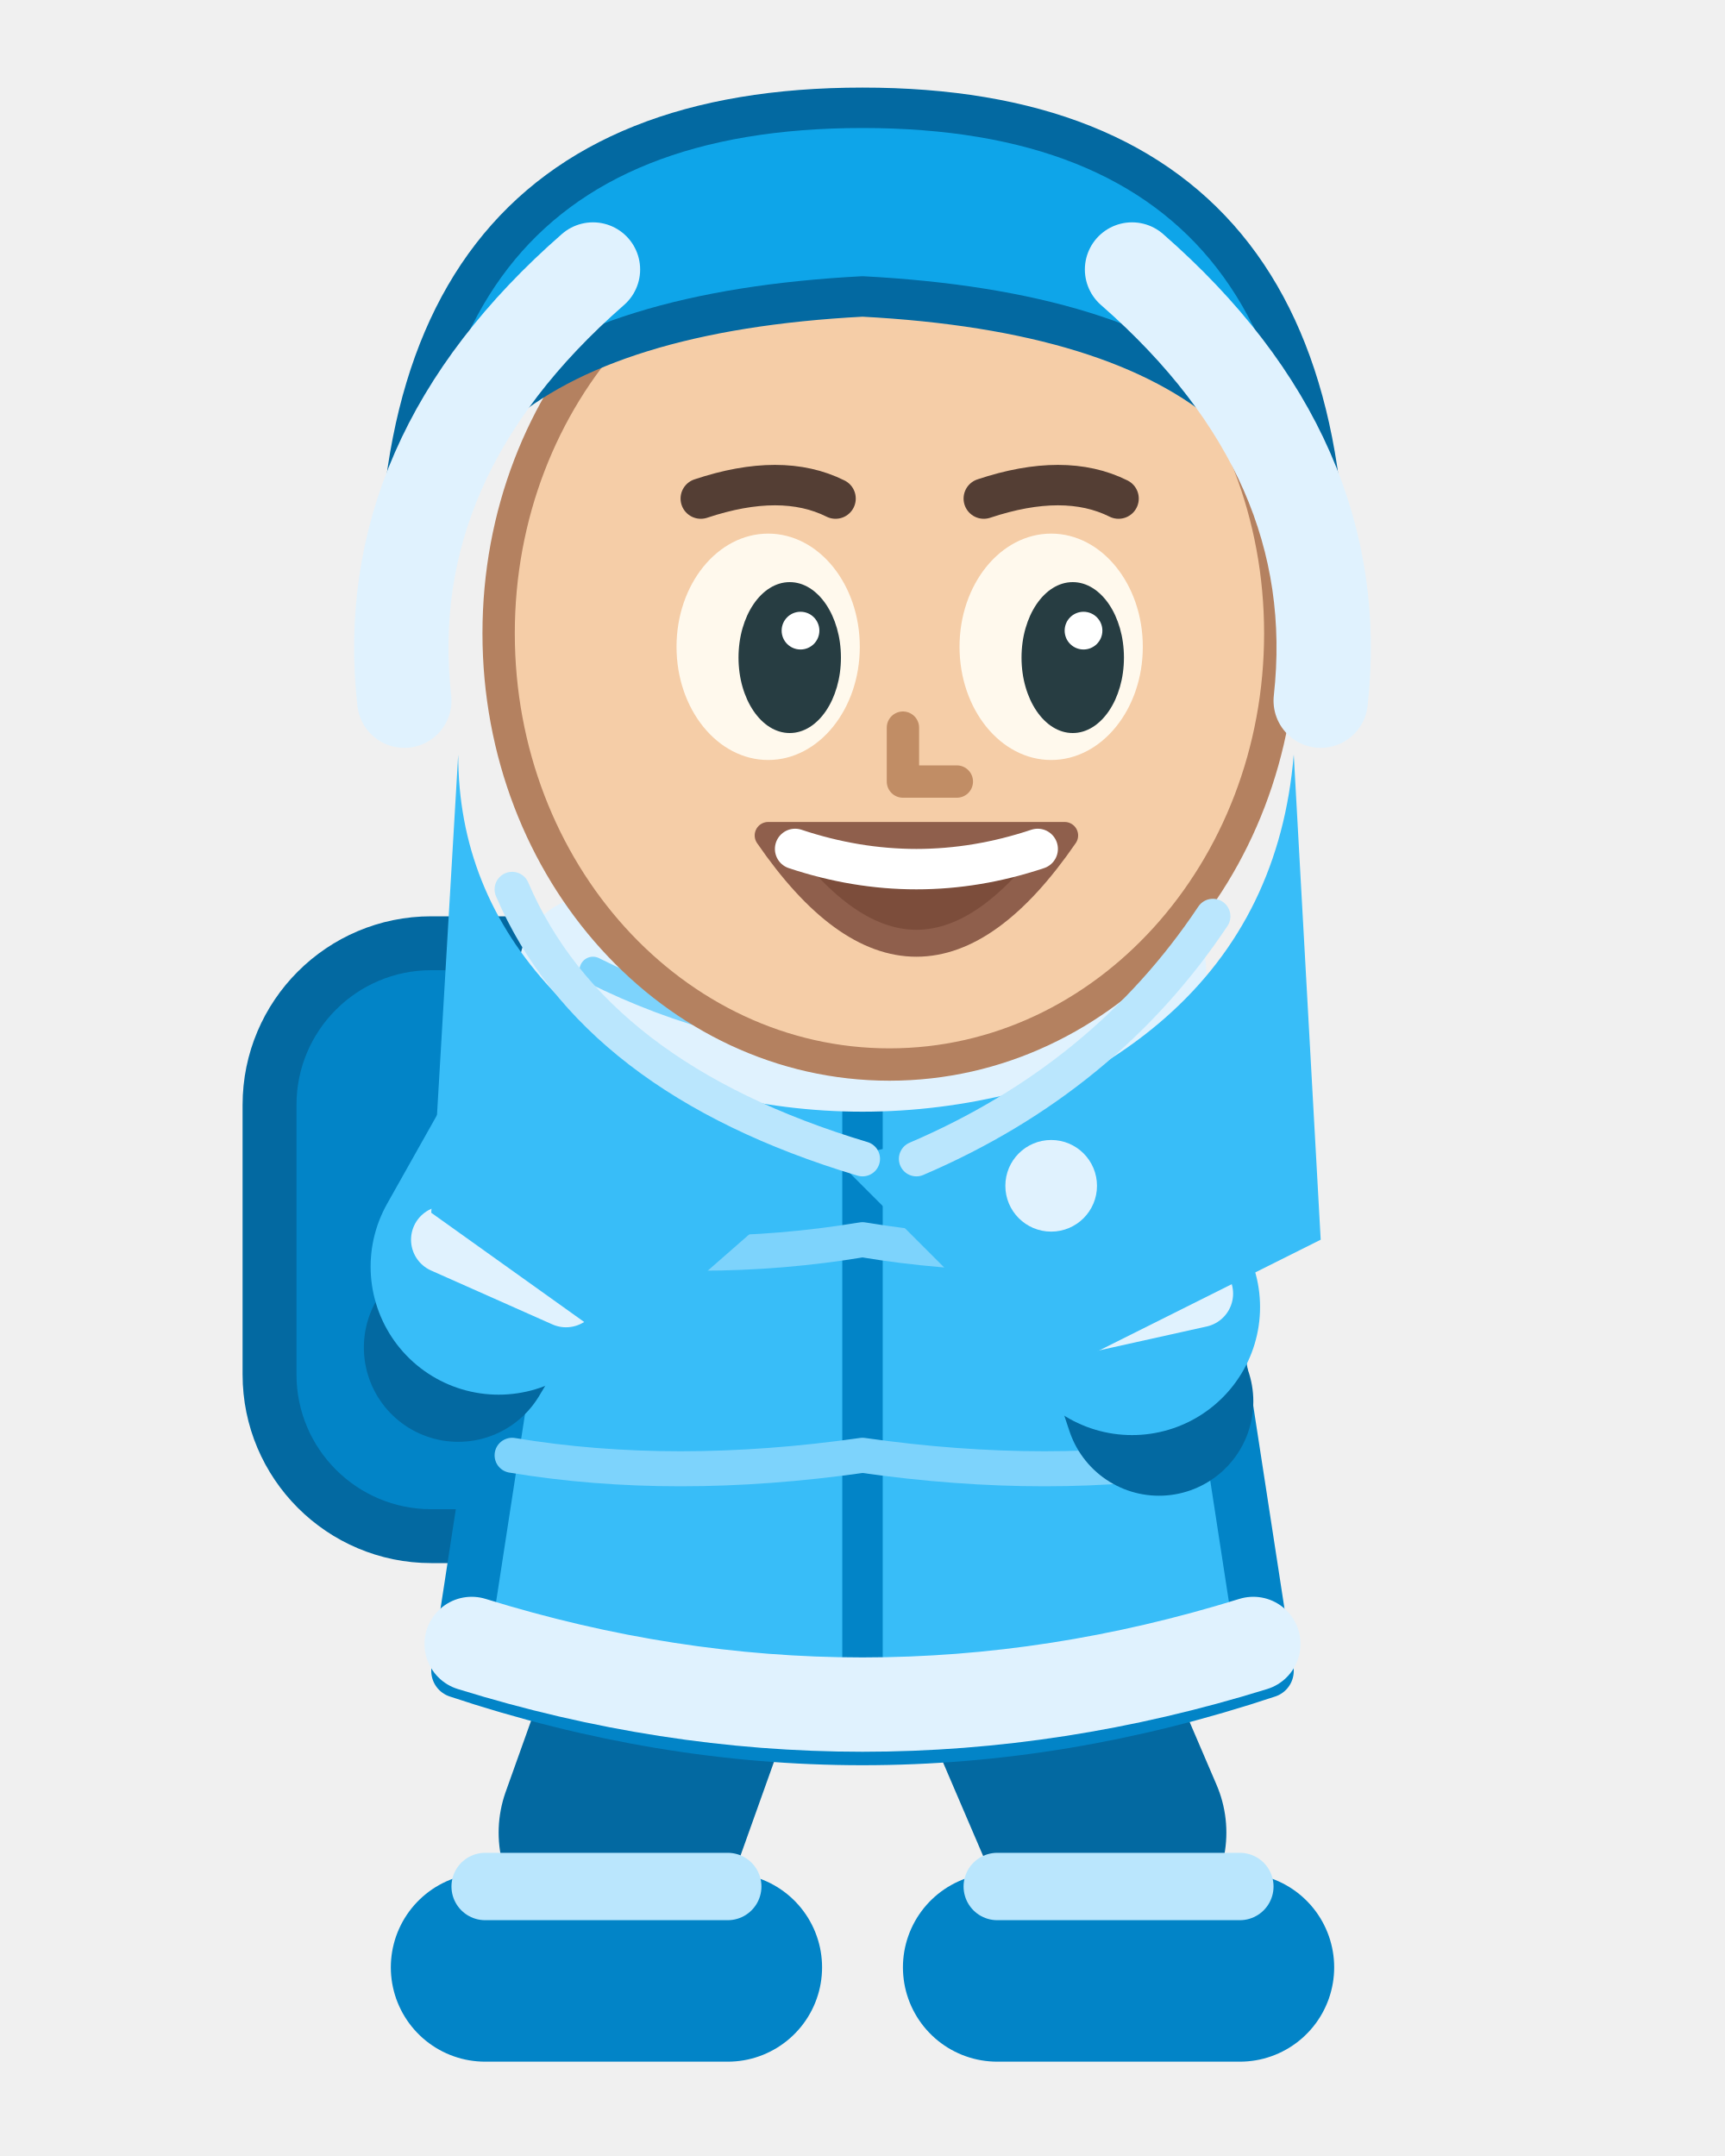
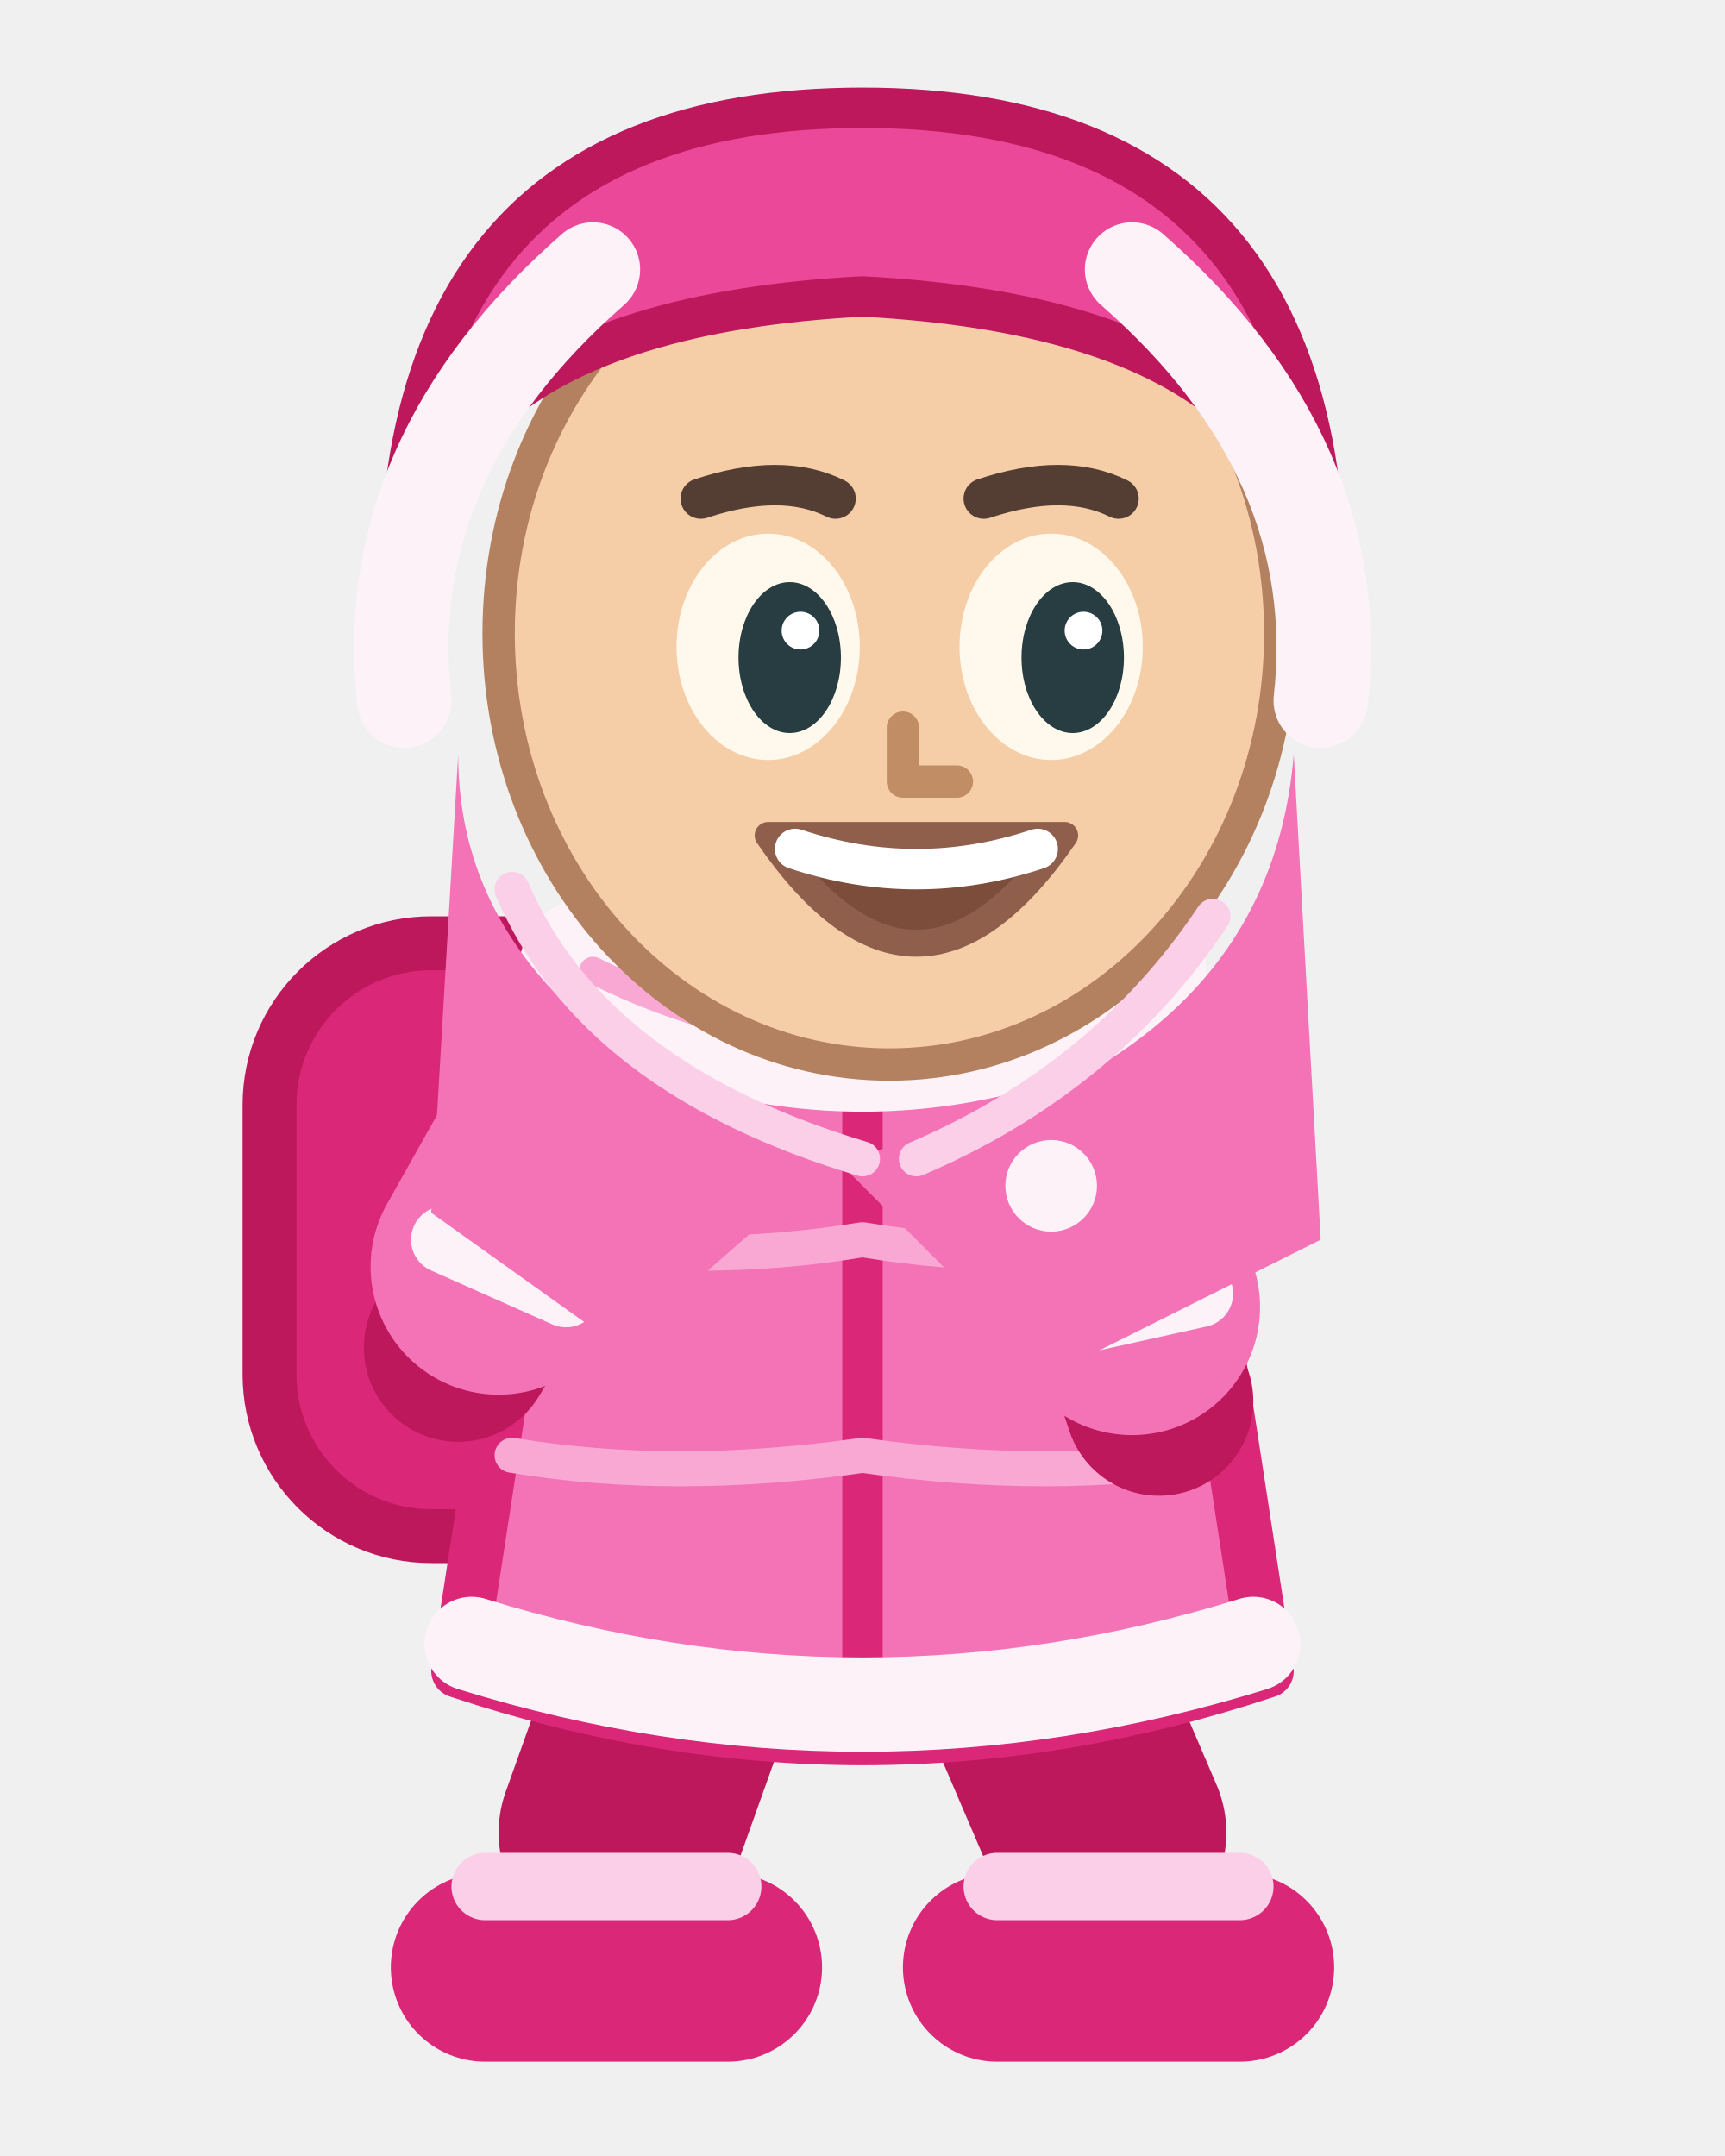
<svg xmlns="http://www.w3.org/2000/svg" width="64" height="80" viewBox="0 0 64 80">
  <g transform="translate(0 0)" stroke-linecap="round" stroke-linejoin="round">
-     <path d="M28 54 L23 68 M35 54 L41 68" stroke="#0369a1" stroke-width="9" />
-     <path d="M18 73h9 M37 73h9" stroke="#0284c7" stroke-width="7" />
-     <path d="M18 70h9 M37 70h9" stroke="#bae6fd" stroke-width="2.5" />
+     <path d="M28 54 L23 68 M35 54 L41 68" stroke="#be185d" stroke-width="9" />
+     <path d="M18 73h9 M37 73h9" stroke="#db2777" stroke-width="7" />
+     <path d="M18 70h9 M37 70h9" stroke="#fbcfe8" stroke-width="2.5" />
    <g transform="translate(0 1)">
-       <rect x="10" y="34" width="18" height="22" rx="6" fill="#0284c7" stroke="#0369a1" stroke-width="2" />
-       <path d="M21 35 Q32 32 43 35 L47 61 Q32 66 17 61 Z" fill="#38bdf8" stroke="#0284c7" stroke-width="2" />
-       <path d="M32 37 L32 63" stroke="#0284c7" stroke-width="1.5" />
-       <path d="M20 45 Q26 46 32 45 M32 45 Q38 46 44 45 M19 53 Q25 54 32 53 M32 53 Q39 54 45 53" fill="none" stroke="#7dd3fc" stroke-width="1.3" />
-       <path d="M17.5 60 Q32 64.5 46.5 60" fill="none" stroke="#e0f2fe" stroke-width="3.5" />
-       <path d="M23 39 L17 49" stroke="#0369a1" stroke-width="7" />
-       <path d="M23 38 L18.5 46" stroke="#38bdf8" stroke-width="9.5" />
-       <path d="M16.5 45 L21 47" stroke="#e0f2fe" stroke-width="2.5" />
-       <path d="M39 39 L43 51" stroke="#0369a1" stroke-width="7" />
-       <path d="M39 39 L42 47.5" stroke="#38bdf8" stroke-width="9.5" />
-       <path d="M40 48 L44.5 47" stroke="#e0f2fe" stroke-width="2.5" />
+       <rect x="10" y="34" width="18" height="22" rx="6" fill="#db2777" stroke="#be185d" stroke-width="2" />
+       <path d="M21 35 Q32 32 43 35 L47 61 Q32 66 17 61 Z" fill="#f472b6" stroke="#db2777" stroke-width="2" />
+       <path d="M32 37 L32 63" stroke="#db2777" stroke-width="1.5" />
+       <path d="M20 45 Q26 46 32 45 M32 45 Q38 46 44 45 M19 53 Q25 54 32 53 M32 53 Q39 54 45 53" fill="none" stroke="#f9a8d4" stroke-width="1.3" />
+       <path d="M17.5 60 Q32 64.5 46.5 60" fill="none" stroke="#fdf2f8" stroke-width="3.5" />
+       <path d="M23 39 L17 49" stroke="#be185d" stroke-width="7" />
+       <path d="M23 38 L18.5 46" stroke="#f472b6" stroke-width="9.5" />
+       <path d="M16.5 45 L21 47" stroke="#fdf2f8" stroke-width="2.5" />
+       <path d="M39 39 L43 51" stroke="#be185d" stroke-width="7" />
+       <path d="M39 39 L42 47.5" stroke="#f472b6" stroke-width="9.5" />
+       <path d="M40 48 L44.5 47" stroke="#fdf2f8" stroke-width="2.5" />
    </g>
    <g transform="translate(0 1)">
      <rect x="28" y="28" width="10" height="10" rx="4" fill="#e6a777" />
-       <path d="M22 35 Q32 40 42 35" fill="none" stroke="#e0f2fe" stroke-width="5.5" />
-       <path d="M22 35 Q32 40 42 35" fill="none" stroke="#7dd3fc" stroke-width="1" />
+       <path d="M22 35 Q32 40 42 35" fill="none" stroke="#fdf2f8" stroke-width="5.5" />
+       <path d="M22 35 Q32 40 42 35" fill="none" stroke="#f9a8d4" stroke-width="1" />
      <ellipse cx="33" cy="22.5" rx="14.5" ry="16" fill="#f5cda7" stroke="#b48160" stroke-width="1.2" />
-       <path d="M17 27Q17 37 31 42L23 49L16 44Z" fill="#38bdf8" />
-       <path d="M48 27Q47 39 31 42L39 50L49 45Z" fill="#38bdf8" />
-       <path d="M19 32Q22 39 32 42M45 33Q41 39 34 42" fill="none" stroke="#bae6fd" stroke-width="1.3" />
-       <circle cx="39" cy="43" r="1.7" fill="#e0f2fe" />
+       <path d="M17 27Q17 37 31 42L23 49L16 44Z" fill="#f472b6" />
+       <path d="M48 27Q47 39 31 42L39 50L49 45Z" fill="#f472b6" />
+       <path d="M19 32Q22 39 32 42M45 33Q41 39 34 42" fill="none" stroke="#fbcfe8" stroke-width="1.3" />
+       <circle cx="39" cy="43" r="1.7" fill="#fdf2f8" />
      <ellipse cx="28.5" cy="23" rx="3.4" ry="4.2" fill="#fff9ed" />
      <ellipse cx="39" cy="23" rx="3.4" ry="4.2" fill="#fff9ed" />
      <ellipse cx="29.3" cy="23.4" rx="1.9" ry="2.8" fill="#273d42" />
      <ellipse cx="39.8" cy="23.4" rx="1.9" ry="2.8" fill="#273d42" />
      <circle cx="29.7" cy="22.4" r="0.7" fill="#fff" />
      <circle cx="40.2" cy="22.4" r="0.7" fill="#fff" />
      <path d="M26 17.5q3-1 5 0 M36.5 17.5q3-1 5 0" fill="none" stroke="#543e34" stroke-width="1.5" />
      <path d="M33.5 26v2h2" fill="none" stroke="#c18d65" stroke-width="1.2" />
      <path d="M28.5 30 Q34 38 39.5 30 Z" fill="#7c4d3b" stroke="#8f5f4c" stroke-width="1" />
      <path d="M29.5 30.5 Q34 32 38.5 30.5" fill="none" stroke="#ffffff" stroke-width="1.5" />
-       <path d="M15 25 Q13 3 32 3 Q51 3 49 25 Q51 11 32 10 Q13 11 15 25 Z" fill="#0ea5e9" stroke="#0369a1" stroke-width="1.5" />
-       <path d="M15 25 Q14 16 22 9 M49 25 Q50 16 42 9" fill="none" stroke="#e0f2fe" stroke-width="3.5" stroke-linecap="round" />
+       <path d="M15 25 Q13 3 32 3 Q51 3 49 25 Q51 11 32 10 Q13 11 15 25 Z" fill="#ec4899" stroke="#be185d" stroke-width="1.5" />
+       <path d="M15 25 Q14 16 22 9 M49 25 Q50 16 42 9" fill="none" stroke="#fdf2f8" stroke-width="3.5" stroke-linecap="round" />
    </g>
  </g>
</svg>
